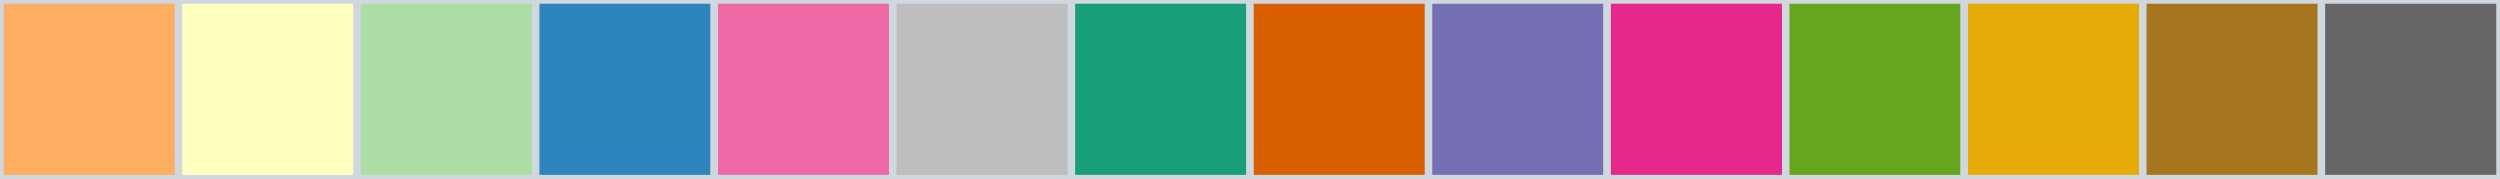
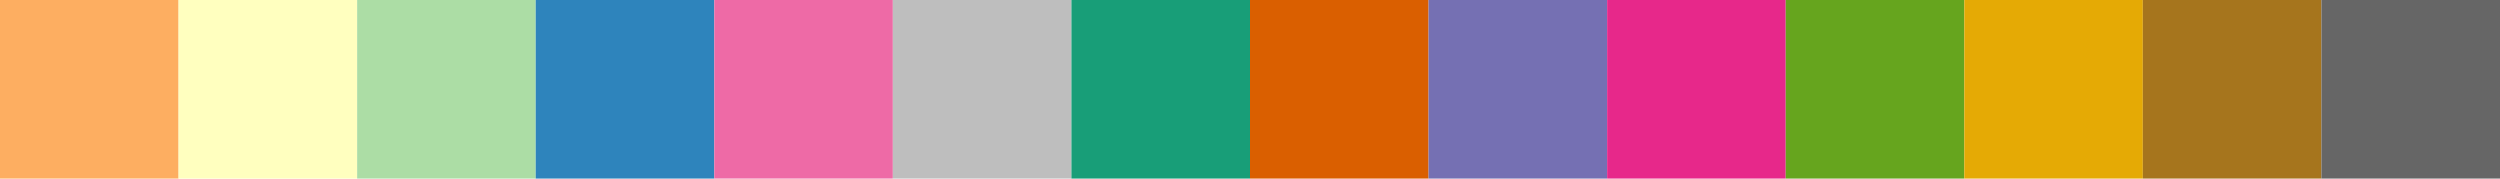
<svg xmlns="http://www.w3.org/2000/svg" width="336" height="24" viewBox="0 0 336 24" role="img" aria-labelledby="title">
-   <rect x="0" y="0" width="24" height="24" fill="#FDAE61" stroke="#d0d7de" />
-   <rect x="24" y="0" width="24" height="24" fill="#FFFFBF" stroke="#d0d7de" />
-   <rect x="48" y="0" width="24" height="24" fill="#ACDDA5" stroke="#d0d7de" />
-   <rect x="72" y="0" width="24" height="24" fill="#2E84BC" stroke="#d0d7de" />
-   <rect x="96" y="0" width="24" height="24" fill="#EE6AA6" stroke="#d0d7de" />
-   <rect x="120" y="0" width="24" height="24" fill="#BEBEBE" stroke="#d0d7de" />
-   <rect x="144" y="0" width="24" height="24" fill="#189E78" stroke="#d0d7de" />
-   <rect x="168" y="0" width="24" height="24" fill="#DA5F00" stroke="#d0d7de" />
-   <rect x="192" y="0" width="24" height="24" fill="#7570B3" stroke="#d0d7de" />
-   <rect x="216" y="0" width="24" height="24" fill="#E7288A" stroke="#d0d7de" />
-   <rect x="240" y="0" width="24" height="24" fill="#66A51E" stroke="#d0d7de" />
-   <rect x="264" y="0" width="24" height="24" fill="#E5AA05" stroke="#d0d7de" />
-   <rect x="288" y="0" width="24" height="24" fill="#A6751D" stroke="#d0d7de" />
-   <rect x="312" y="0" width="24" height="24" fill="#666666" stroke="#d0d7de" />
+   <rect x="0" y="0" width="24" height="24" fill="#FDAE61" />
+   <rect x="24" y="0" width="24" height="24" fill="#FFFFBF" />
+   <rect x="48" y="0" width="24" height="24" fill="#ACDDA5" />
+   <rect x="72" y="0" width="24" height="24" fill="#2E84BC" />
+   <rect x="96" y="0" width="24" height="24" fill="#EE6AA6" />
+   <rect x="120" y="0" width="24" height="24" fill="#BEBEBE" />
+   <rect x="144" y="0" width="24" height="24" fill="#189E78" />
+   <rect x="168" y="0" width="24" height="24" fill="#DA5F00" />
+   <rect x="192" y="0" width="24" height="24" fill="#7570B3" />
+   <rect x="216" y="0" width="24" height="24" fill="#E7288A" />
+   <rect x="240" y="0" width="24" height="24" fill="#66A51E" />
+   <rect x="264" y="0" width="24" height="24" fill="#E5AA05" />
+   <rect x="288" y="0" width="24" height="24" fill="#A6751D" />
+   <rect x="312" y="0" width="24" height="24" fill="#666666" />
</svg>
